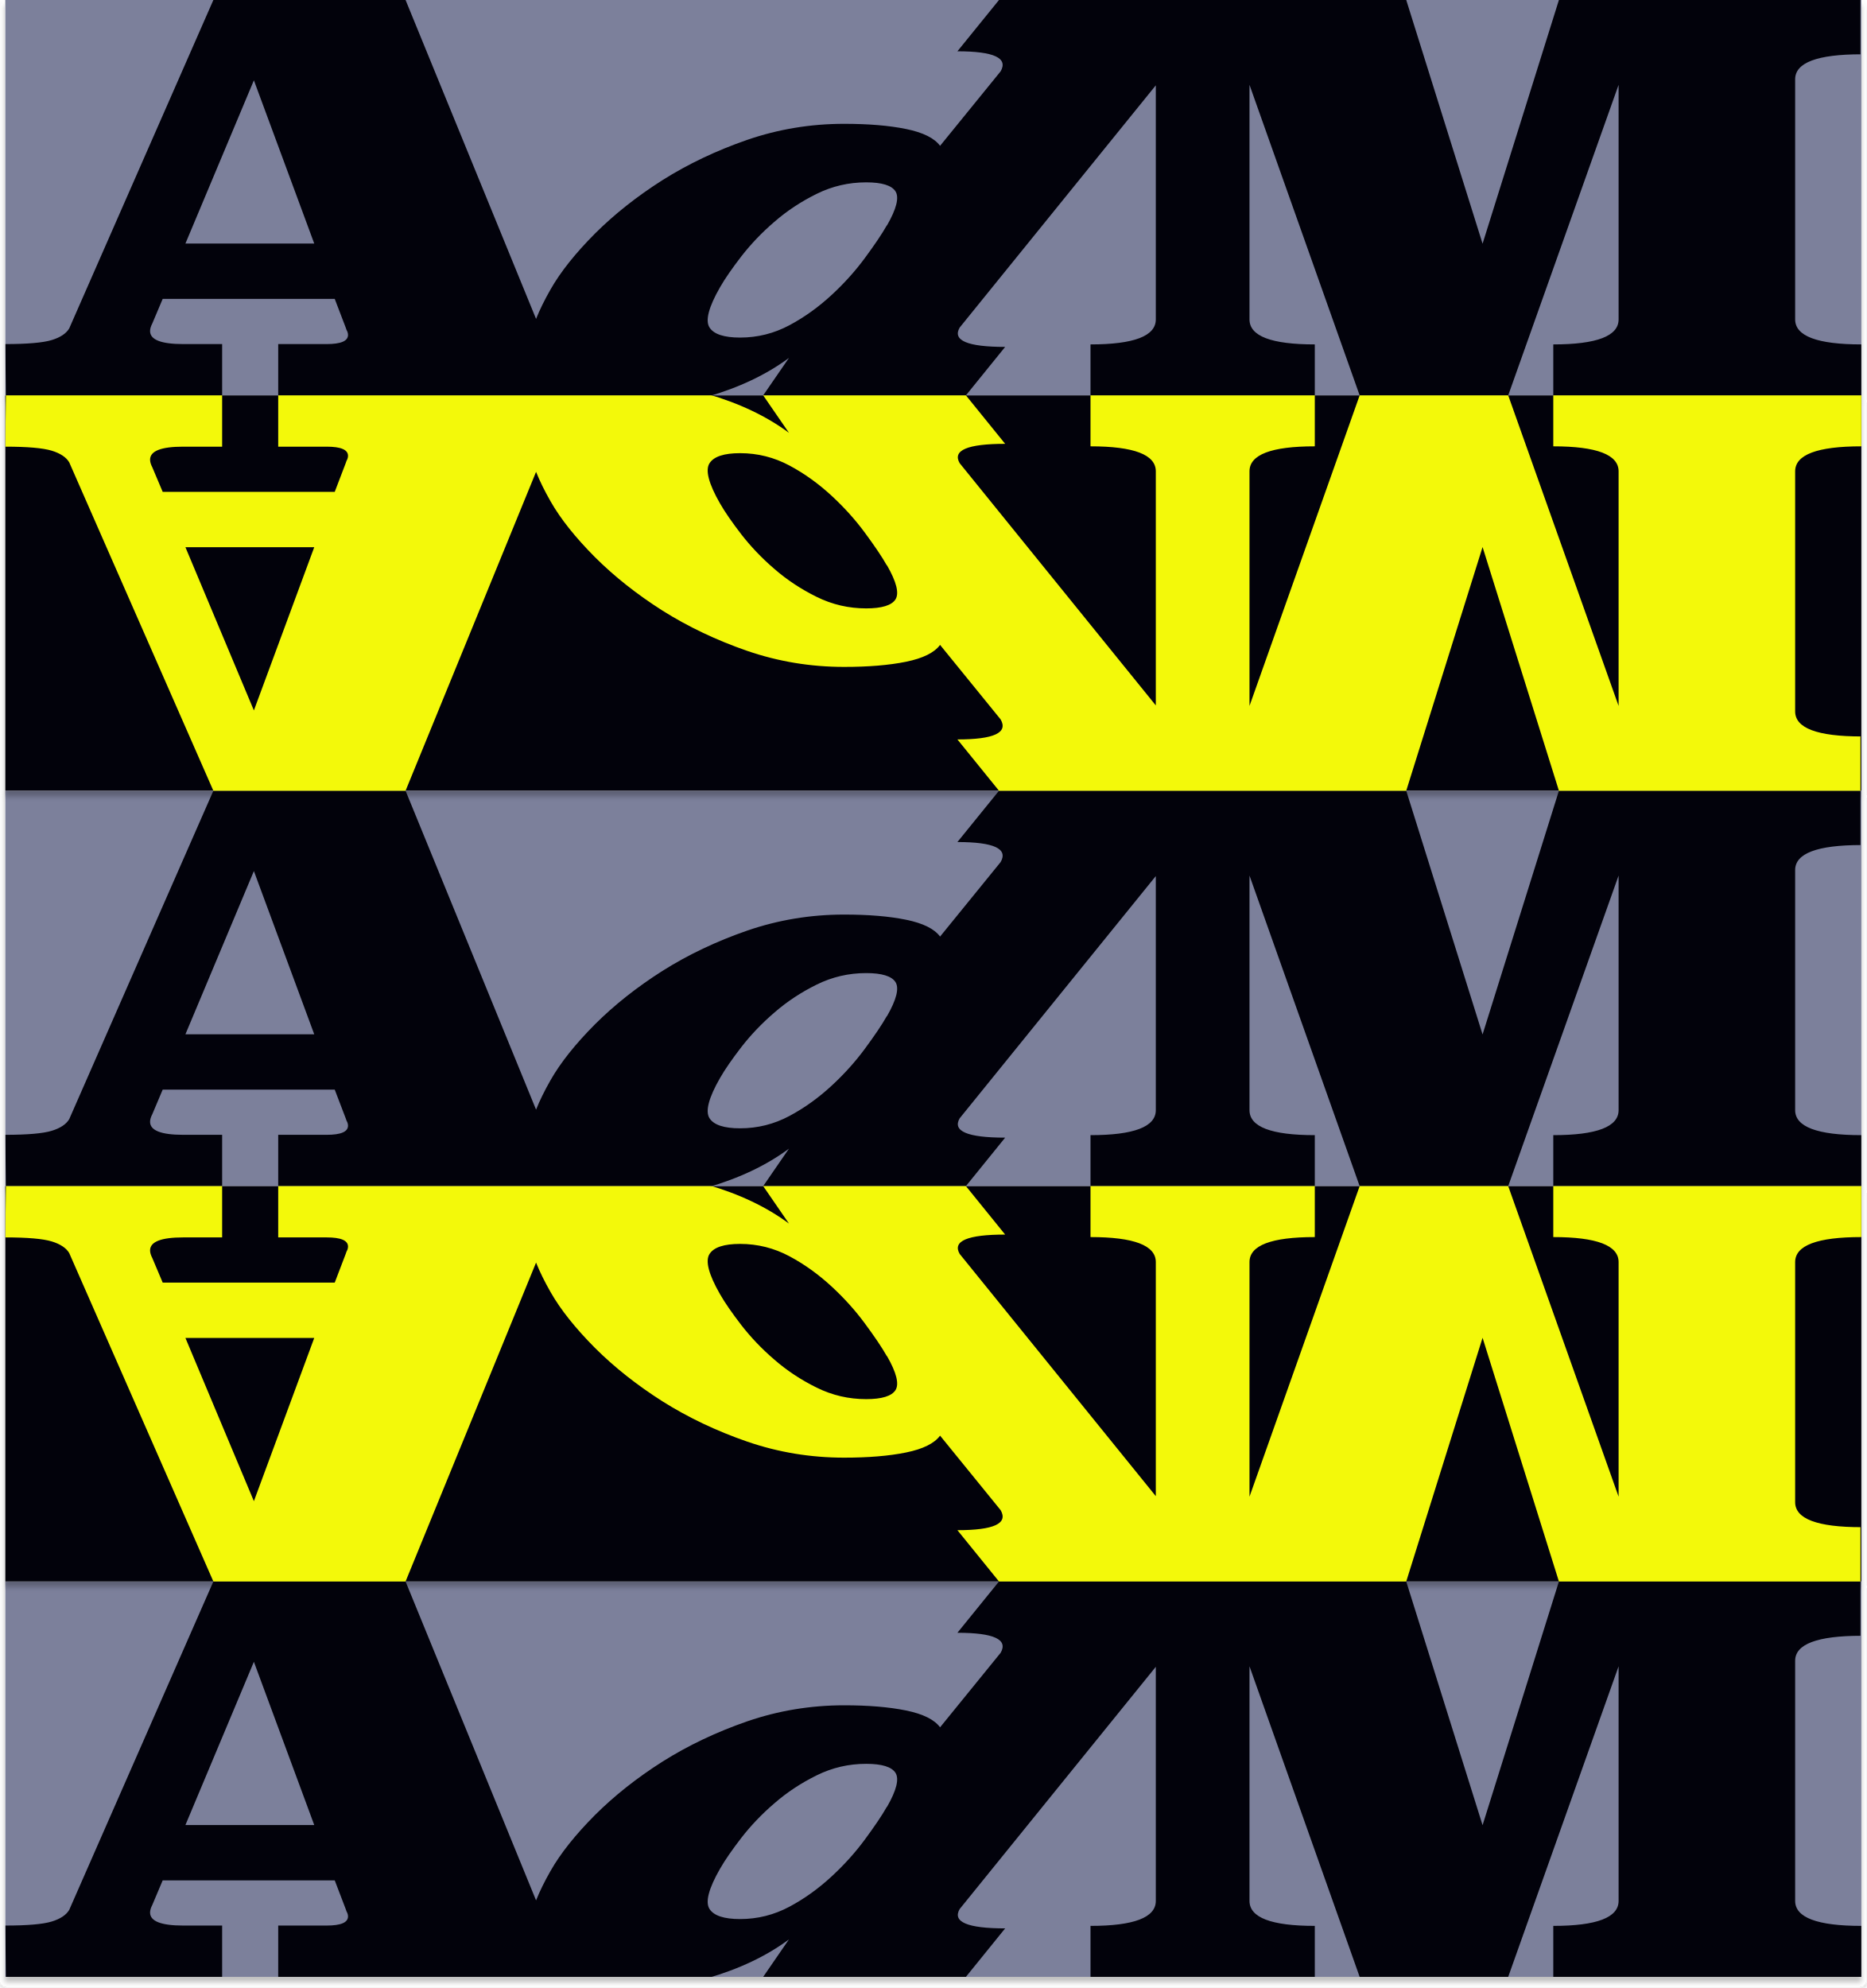
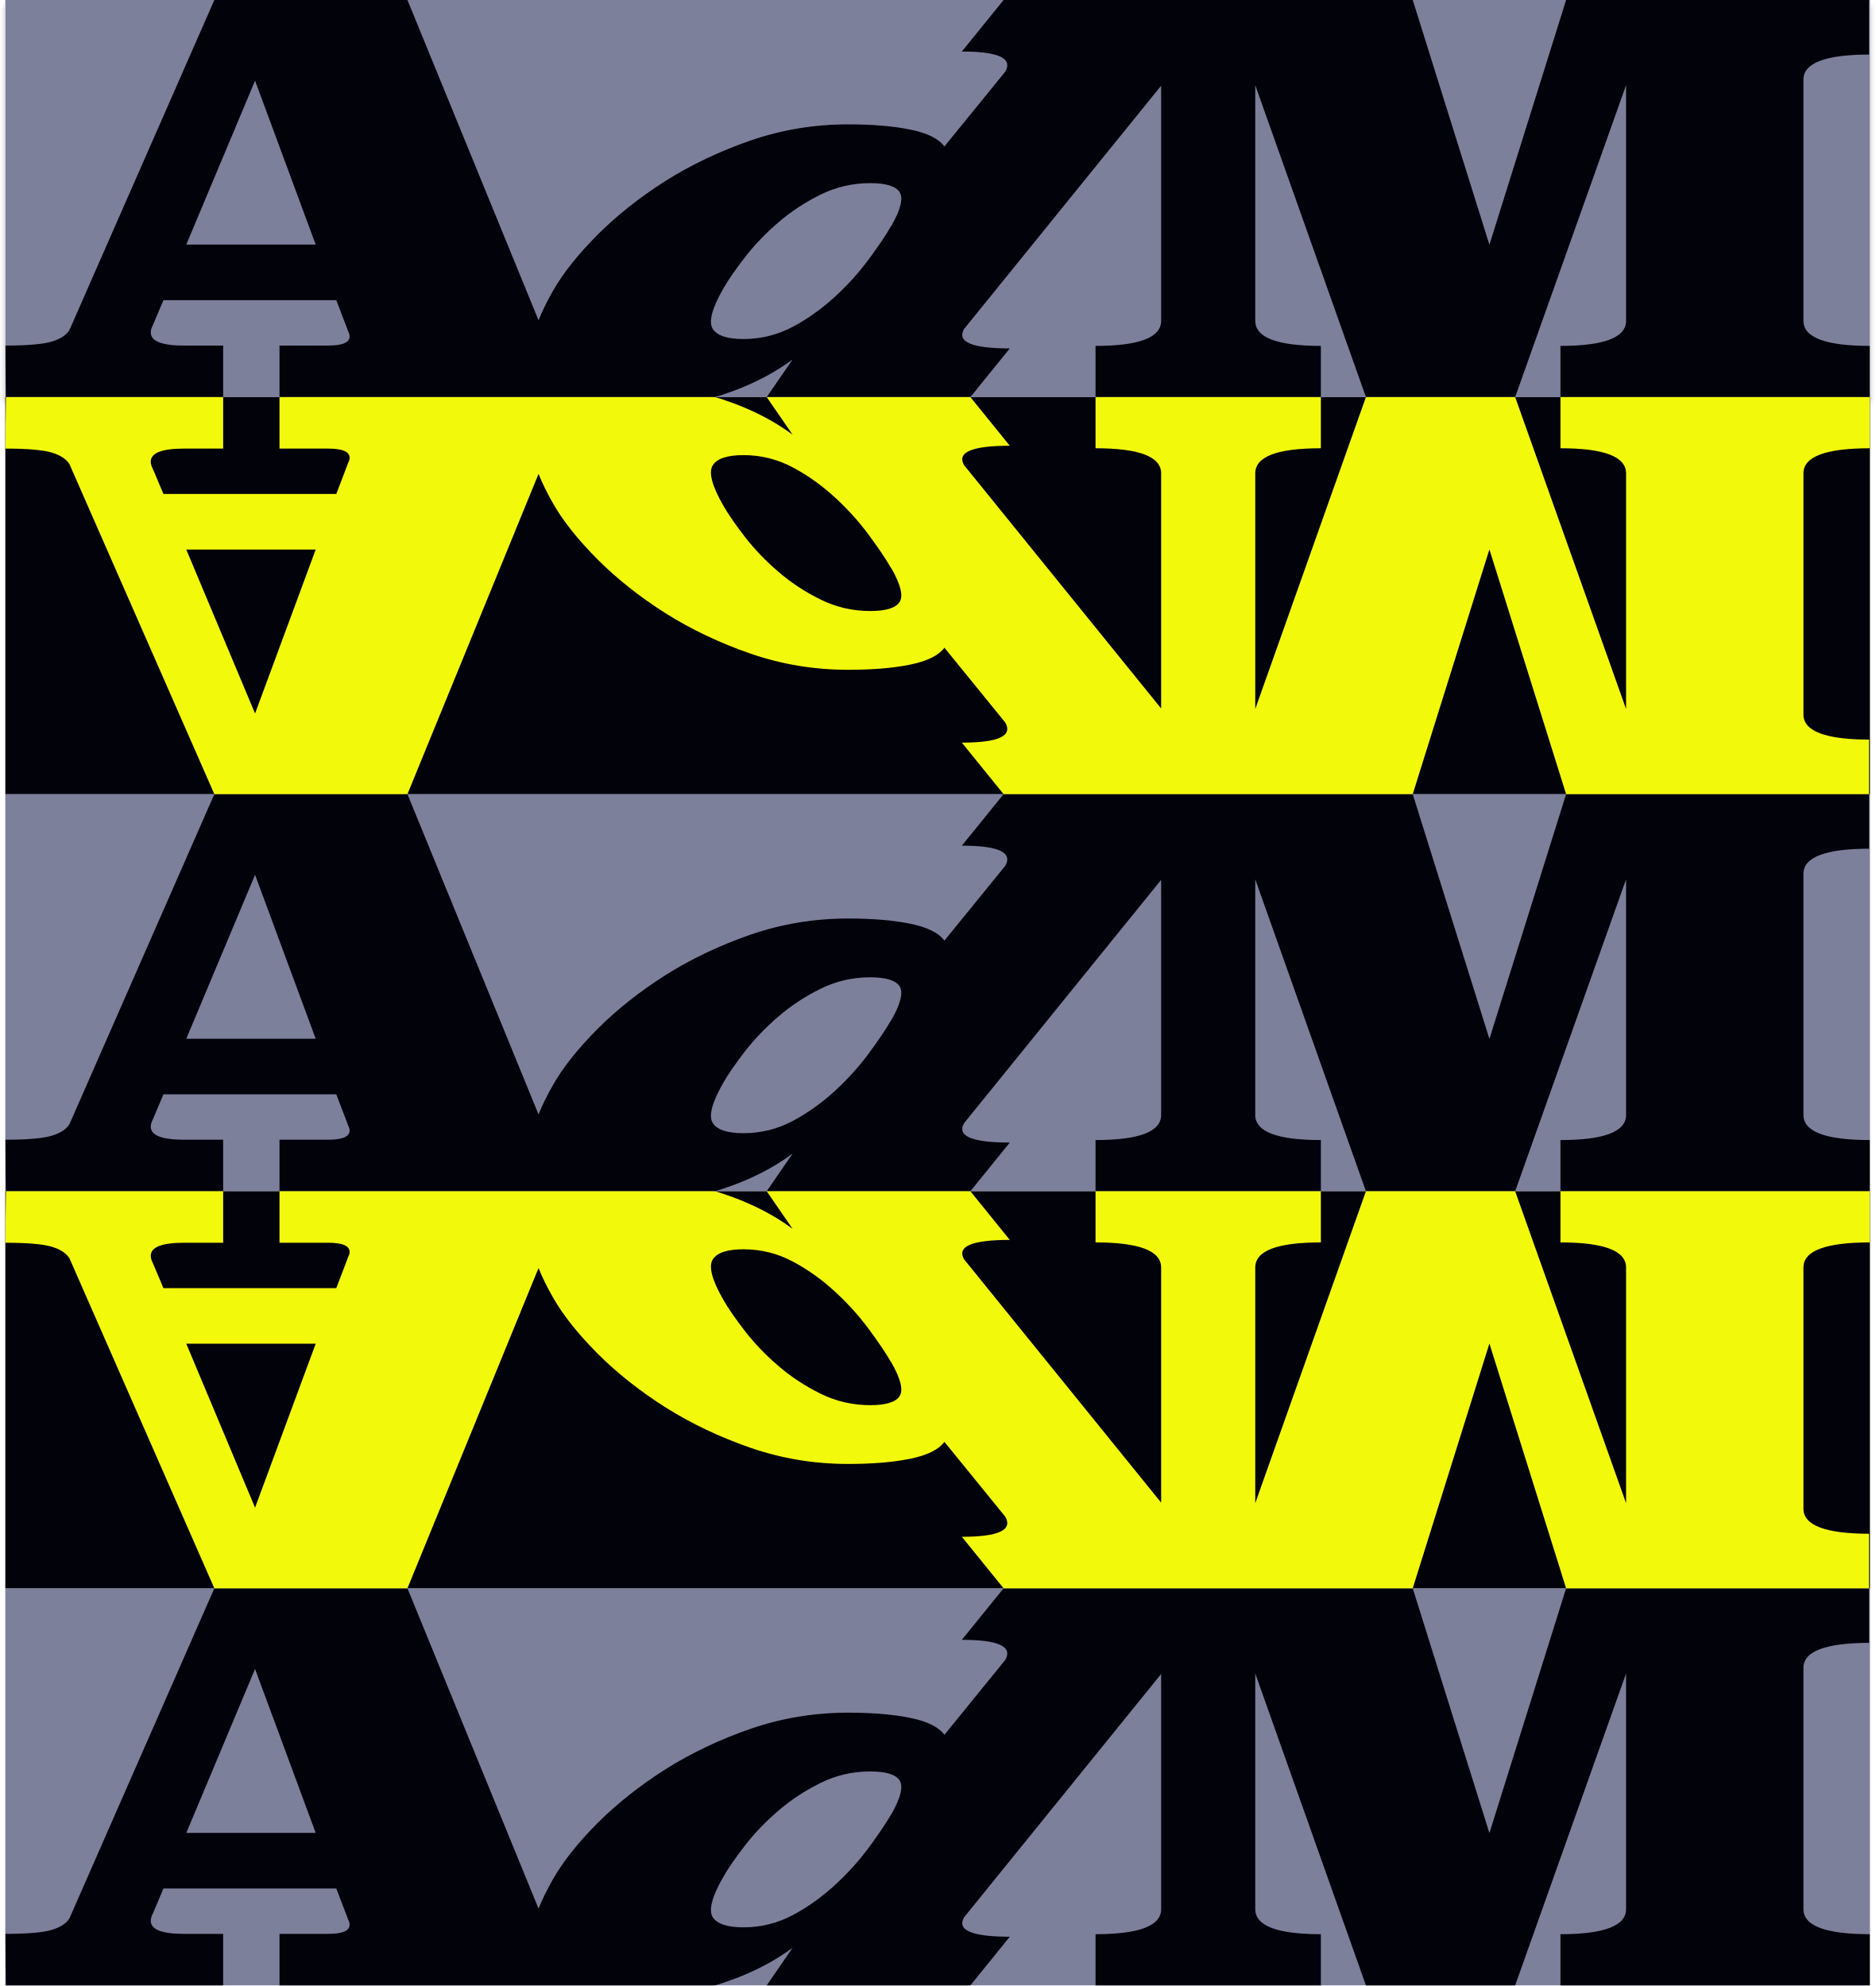
- <svg xmlns="http://www.w3.org/2000/svg" width="1417" height="1509" viewBox="0 0 1417 1509" fill="none">
+ <svg xmlns="http://www.w3.org/2000/svg" width="1417" height="1501" viewBox="0 0 1417 1501" fill="none">
+   <rect x="4" y="600.215" width="1408.97" height="300.107" fill="#7C809B" />
+   <mask id="mask0_2905_3272" style="mask-type:alpha" maskUnits="userSpaceOnUse" x="4" y="600" width="1409" height="301">
+     <rect x="4" y="600.215" width="1408.97" height="300.107" fill="#02020B" />
+   </mask>
+   <g mask="url(#mask0_2905_3272)">
+     <path d="M1412.29 641.435L1412.29 598.027L1184.07 598.027L1125.43 785.2L1066.8 598.027L760.113 598.027L726.778 639.157C754.472 639.157 765.413 644.219 759.601 654.343L713.615 710.913C709.341 705.091 700.794 700.789 687.801 698.131C674.809 695.473 659.082 694.208 640.79 694.208C615.318 694.208 590.873 698.258 567.281 706.357C543.861 714.456 522.321 724.707 502.833 736.983C483.345 749.385 466.25 762.927 451.548 777.607C436.846 792.414 425.564 806.461 417.871 820.003C413.255 828.102 409.665 835.442 406.93 842.276L306.924 597.9L162.984 597.9L52.55 849.49C50.328 853.286 45.883 856.324 39.216 858.348C32.549 860.373 20.753 861.386 4 861.386L4.513 904.794L168.625 904.794L168.625 861.386L139.051 861.386C122.298 861.386 113.921 858.095 113.921 851.515C113.921 849.869 114.434 847.971 115.631 845.693L123.494 827.09L254.1 827.09L262.477 848.983C262.819 850.122 263.161 851.008 263.674 851.894C264.015 852.78 264.186 853.539 264.186 854.425C264.186 859.108 258.716 861.386 247.946 861.386L211.192 861.386L211.192 904.794L423.512 904.794C425.735 905.806 427.957 906.565 430.521 907.325C440.607 910.236 452.232 911.754 465.224 911.754C488.986 911.754 512.748 908.337 536.852 901.377C560.956 894.416 581.641 884.672 598.907 871.89L576.171 904.92L729.513 904.92L763.02 863.537C734.3 863.537 722.846 858.602 728.488 848.857L877.385 664.974L877.385 842.656C877.385 855.311 860.803 861.639 827.81 861.639L827.81 905.047L998.076 905.047L998.076 861.639C964.912 861.639 948.501 855.311 948.501 842.656L948.501 664.594L1033.8 905.047L1143.21 905.047L1228.69 664.594L1228.69 842.656C1228.69 855.311 1212.11 861.639 1179.11 861.639L1179.11 905.047L1412.97 905.047L1412.97 861.639C1379.47 861.639 1362.71 855.311 1362.71 842.656L1362.71 660.418C1362.71 647.762 1379.47 641.435 1412.97 641.435L1412.29 641.435ZM140.76 785.074L192.729 661.177L238.544 785.074L140.931 785.074L140.76 785.074ZM673.271 771.153C669.339 778.113 663.697 786.339 656.518 796.084C649.338 805.828 640.961 815.193 631.217 824.179C621.473 833.164 610.874 840.884 599.249 847.085C587.625 853.286 575.145 856.45 561.811 856.45C549.674 856.45 541.81 853.919 538.562 848.73C535.314 843.542 537.878 833.417 546.596 818.231C550.357 811.65 555.828 803.804 562.837 794.692C569.846 785.706 578.051 776.974 587.795 768.622C597.369 760.269 608.139 753.182 619.934 747.361C631.73 741.539 644.209 738.628 657.543 738.628C669.339 738.628 676.861 740.906 679.767 745.462C682.673 750.018 680.622 758.624 673.271 771.406L673.271 771.153Z" fill="#02020B" />
+   </g>
  <g filter="url(#filter0_d_2905_3272)">
-     <g filter="url(#filter1_d_2905_3272)">
-       <rect x="4" y="600.215" width="1408.97" height="300.107" fill="#7C809B" />
-       <mask id="mask0_2905_3272" style="mask-type:alpha" maskUnits="userSpaceOnUse" x="4" y="600" width="1409" height="301">
-         <rect x="4" y="600.215" width="1408.97" height="300.107" fill="#02020B" />
-       </mask>
-       <g mask="url(#mask0_2905_3272)">
-         <path d="M1412.29 641.435L1412.29 598.027L1184.07 598.027L1125.43 785.2L1066.8 598.027L760.113 598.027L726.778 639.157C754.472 639.157 765.413 644.219 759.601 654.343L713.615 710.913C709.341 705.091 700.794 700.789 687.801 698.131C674.809 695.473 659.082 694.208 640.79 694.208C615.318 694.208 590.873 698.258 567.281 706.357C543.861 714.456 522.321 724.707 502.833 736.983C483.345 749.385 466.25 762.927 451.548 777.607C436.846 792.414 425.564 806.461 417.871 820.003C413.255 828.102 409.665 835.442 406.93 842.276L306.924 597.9L162.984 597.9L52.55 849.49C50.328 853.286 45.883 856.324 39.216 858.348C32.549 860.373 20.753 861.386 4 861.386L4.513 904.794L168.625 904.794L168.625 861.386L139.051 861.386C122.298 861.386 113.921 858.095 113.921 851.515C113.921 849.869 114.434 847.971 115.631 845.693L123.494 827.09L254.1 827.09L262.477 848.983C262.819 850.122 263.161 851.008 263.674 851.894C264.016 852.78 264.186 853.539 264.186 854.425C264.186 859.108 258.716 861.386 247.946 861.386L211.192 861.386L211.192 904.794L423.512 904.794C425.735 905.806 427.957 906.565 430.521 907.325C440.607 910.236 452.232 911.754 465.224 911.754C488.986 911.754 512.748 908.337 536.852 901.377C560.956 894.416 581.641 884.672 598.907 871.89L576.171 904.92L729.513 904.92L763.02 863.537C734.3 863.537 722.846 858.601 728.488 848.857L877.385 664.974L877.385 842.656C877.385 855.311 860.803 861.639 827.81 861.639L827.81 905.047L998.076 905.047L998.076 861.639C964.912 861.639 948.501 855.311 948.501 842.656L948.501 664.594L1033.8 905.047L1143.21 905.047L1228.69 664.594L1228.69 842.656C1228.69 855.311 1212.11 861.639 1179.11 861.639L1179.11 905.047L1412.97 905.047L1412.97 861.639C1379.47 861.639 1362.71 855.311 1362.71 842.656L1362.71 660.418C1362.71 647.762 1379.47 641.435 1412.97 641.435L1412.29 641.435ZM140.76 785.074L192.729 661.177L238.544 785.074L140.931 785.074L140.76 785.074ZM673.271 771.153C669.339 778.113 663.697 786.339 656.518 796.084C649.338 805.828 640.961 815.193 631.217 824.179C621.473 833.164 610.874 840.884 599.249 847.085C587.625 853.286 575.145 856.45 561.811 856.45C549.674 856.45 541.81 853.919 538.562 848.73C535.314 843.542 537.878 833.417 546.596 818.231C550.357 811.65 555.828 803.804 562.837 794.692C569.846 785.706 578.051 776.974 587.796 768.622C597.369 760.269 608.139 753.182 619.934 747.361C631.73 741.539 644.209 738.628 657.543 738.628C669.339 738.628 676.861 740.906 679.767 745.462C682.673 750.018 680.622 758.624 673.271 771.406L673.271 771.153Z" fill="#02020B" />
-       </g>
-     </g>
-     <g filter="url(#filter2_d_2905_3272)">
-       <rect x="4" width="1408.97" height="300.107" fill="#7C809B" />
-       <mask id="mask1_2905_3272" style="mask-type:alpha" maskUnits="userSpaceOnUse" x="4" y="0" width="1409" height="301">
-         <rect x="4" width="1408.97" height="300.107" fill="#02020B" />
-       </mask>
-       <g mask="url(#mask1_2905_3272)">
-         <path d="M1412.29 41.22L1412.29 -2.188L1184.07 -2.188L1125.43 184.985L1066.8 -2.188L760.113 -2.188L726.778 38.942C754.472 38.942 765.413 44.004 759.601 54.128L713.615 110.698C709.341 104.877 700.794 100.574 687.801 97.916C674.809 95.258 659.082 93.993 640.79 93.993C615.318 93.993 590.873 98.043 567.281 106.142C543.861 114.242 522.321 124.492 502.833 136.768C483.345 149.17 466.25 162.712 451.548 177.392C436.846 192.199 425.564 206.246 417.871 219.788C413.255 227.887 409.665 235.227 406.93 242.061L306.924 -2.315L162.984 -2.315L52.55 249.275C50.328 253.071 45.883 256.109 39.216 258.134C32.549 260.158 20.753 261.171 4 261.171L4.513 304.579L168.625 304.579L168.625 261.171L139.051 261.171C122.298 261.171 113.921 257.88 113.921 251.3C113.921 249.654 114.434 247.756 115.631 245.478L123.494 226.875L254.1 226.875L262.477 248.769C262.819 249.908 263.161 250.793 263.674 251.679C264.016 252.565 264.186 253.324 264.186 254.21C264.186 258.893 258.716 261.171 247.946 261.171L211.192 261.171L211.192 304.579L423.512 304.579C425.735 305.591 427.957 306.351 430.521 307.11C440.607 310.021 452.232 311.539 465.224 311.539C488.986 311.539 512.748 308.122 536.852 301.162C560.956 294.201 581.641 284.457 598.907 271.675L576.171 304.705L729.513 304.705L763.02 263.322C734.3 263.322 722.846 258.387 728.488 248.642L877.385 64.759L877.385 242.441C877.385 255.096 860.803 261.424 827.81 261.424L827.81 304.832L998.076 304.832L998.076 261.424C964.912 261.424 948.501 255.096 948.501 242.441L948.501 64.379L1033.8 304.832L1143.21 304.832L1228.69 64.379L1228.69 242.441C1228.69 255.096 1212.11 261.424 1179.11 261.424L1179.11 304.832L1412.97 304.832L1412.97 261.424C1379.47 261.424 1362.71 255.096 1362.71 242.441L1362.71 60.203C1362.71 47.547 1379.47 41.22 1412.97 41.22L1412.29 41.22ZM140.76 184.859L192.729 60.962L238.544 184.859L140.931 184.859L140.76 184.859ZM673.271 170.938C669.339 177.898 663.697 186.124 656.518 195.869C649.338 205.614 640.961 214.979 631.217 223.964C621.473 232.949 610.874 240.669 599.249 246.87C587.625 253.071 575.145 256.235 561.811 256.235C549.674 256.235 541.81 253.704 538.562 248.515C535.314 243.327 537.878 233.202 546.596 218.016C550.357 211.435 555.828 203.589 562.837 194.477C569.846 185.491 578.051 176.759 587.796 168.407C597.369 160.054 608.139 152.967 619.934 147.146C631.73 141.324 644.209 138.413 657.543 138.413C669.339 138.413 676.861 140.691 679.767 145.247C682.673 149.803 680.622 158.409 673.271 171.191L673.271 170.938Z" fill="#02020B" />
-       </g>
-     </g>
-     <g filter="url(#filter3_d_2905_3272)">
-       <rect x="4" y="1200.43" width="1408.97" height="300.107" fill="#7C809B" />
-       <mask id="mask2_2905_3272" style="mask-type:alpha" maskUnits="userSpaceOnUse" x="4" y="1200" width="1409" height="301">
-         <rect x="4" y="1200.43" width="1408.97" height="300.107" fill="#02020B" />
-       </mask>
-       <g mask="url(#mask2_2905_3272)">
-         <path d="M1412.29 1241.65L1412.29 1198.24L1184.07 1198.24L1125.43 1385.42L1066.8 1198.24L760.113 1198.24L726.778 1239.37C754.472 1239.37 765.413 1244.43 759.601 1254.56L713.615 1311.13C709.341 1305.31 700.794 1301 687.801 1298.35C674.809 1295.69 659.082 1294.42 640.79 1294.42C615.318 1294.42 590.873 1298.47 567.281 1306.57C543.861 1314.67 522.321 1324.92 502.833 1337.2C483.345 1349.6 466.25 1363.14 451.548 1377.82C436.846 1392.63 425.564 1406.68 417.871 1420.22C413.255 1428.32 409.665 1435.66 406.93 1442.49L306.924 1198.12L162.984 1198.12L52.55 1449.7C50.328 1453.5 45.883 1456.54 39.216 1458.56C32.549 1460.59 20.753 1461.6 4 1461.6L4.513 1505.01L168.625 1505.01L168.625 1461.6L139.051 1461.6C122.298 1461.6 113.921 1458.31 113.921 1451.73C113.921 1450.08 114.434 1448.19 115.631 1445.91L123.494 1427.3L254.1 1427.3L262.477 1449.2C262.819 1450.34 263.161 1451.22 263.674 1452.11C264.016 1452.99 264.186 1453.75 264.186 1454.64C264.186 1459.32 258.716 1461.6 247.946 1461.6L211.192 1461.6L211.192 1505.01L423.512 1505.01C425.735 1506.02 427.957 1506.78 430.521 1507.54C440.607 1510.45 452.232 1511.97 465.224 1511.97C488.986 1511.97 512.748 1508.55 536.852 1501.59C560.956 1494.63 581.641 1484.89 598.907 1472.1L576.171 1505.14L729.513 1505.14L763.02 1463.75C734.3 1463.75 722.846 1458.82 728.488 1449.07L877.385 1265.19L877.385 1442.87C877.385 1455.53 860.803 1461.85 827.81 1461.85L827.81 1505.26L998.076 1505.26L998.076 1461.85C964.912 1461.85 948.501 1455.53 948.501 1442.87L948.501 1264.81L1033.8 1505.26L1143.21 1505.26L1228.69 1264.81L1228.69 1442.87C1228.69 1455.53 1212.11 1461.85 1179.11 1461.85L1179.11 1505.26L1412.97 1505.26L1412.97 1461.85C1379.47 1461.85 1362.71 1455.53 1362.71 1442.87L1362.71 1260.63C1362.71 1247.98 1379.47 1241.65 1412.97 1241.65L1412.29 1241.65ZM140.76 1385.29L192.729 1261.39L238.544 1385.29L140.931 1385.29L140.76 1385.29ZM673.271 1371.37C669.339 1378.33 663.697 1386.55 656.518 1396.3C649.338 1406.04 640.961 1415.41 631.217 1424.39C621.473 1433.38 610.874 1441.1 599.249 1447.3C587.625 1453.5 575.145 1456.67 561.811 1456.67C549.674 1456.67 541.81 1454.13 538.562 1448.95C535.314 1443.76 537.878 1433.63 546.596 1418.45C550.357 1411.86 555.828 1404.02 562.837 1394.91C569.846 1385.92 578.051 1377.19 587.796 1368.84C597.369 1360.48 608.139 1353.4 619.934 1347.58C631.73 1341.75 644.209 1338.84 657.543 1338.84C669.339 1338.84 676.861 1341.12 679.767 1345.68C682.673 1350.23 680.622 1358.84 673.271 1371.62L673.271 1371.37Z" fill="#02020B" />
-       </g>
-     </g>
-     <g filter="url(#filter4_d_2905_3272)">
-       <rect width="1408.97" height="300.107" transform="matrix(1 -8.29478e-08 -9.21392e-08 -1 4 600.215)" fill="#02020B" />
-       <mask id="mask3_2905_3272" style="mask-type:alpha" maskUnits="userSpaceOnUse" x="4" y="300" width="1409" height="301">
-         <rect width="1408.97" height="300.107" transform="matrix(1 -8.29478e-08 -9.21392e-08 -1 4 600.215)" fill="#02020B" />
-       </mask>
-       <g mask="url(#mask3_2905_3272)">
-         <path d="M1412.29 558.994L1412.29 602.402L1184.07 602.402L1125.43 415.228L1066.8 602.402L760.113 602.402L726.778 561.272C754.472 561.272 765.413 556.21 759.601 546.085L713.615 489.516C709.341 495.337 700.794 499.64 687.801 502.298C674.809 504.955 659.082 506.221 640.79 506.221C615.318 506.221 590.873 502.171 567.281 494.072C543.861 485.972 522.321 475.721 502.833 463.446C483.345 451.043 466.25 437.502 451.548 422.822C436.846 408.015 425.564 393.967 417.871 380.426C413.255 372.327 409.665 364.986 406.93 358.153L306.924 602.529L162.984 602.529L52.55 350.939C50.328 347.142 45.883 344.105 39.216 342.08C32.549 340.055 20.753 339.043 4 339.043L4.513 295.635L168.625 295.635L168.625 339.043L139.051 339.043C122.298 339.043 113.921 342.333 113.921 348.914C113.921 350.559 114.434 352.458 115.631 354.736L123.494 373.339L254.1 373.339L262.477 351.445C262.819 350.306 263.161 349.42 263.674 348.534C264.015 347.649 264.186 346.889 264.186 346.003C264.186 341.321 258.716 339.043 247.946 339.043L211.192 339.043L211.192 295.635L423.512 295.635C425.735 294.622 427.957 293.863 430.521 293.104C440.607 290.193 452.232 288.674 465.224 288.674C488.986 288.674 512.748 292.091 536.852 299.052C560.956 306.012 581.641 315.757 598.907 328.539L576.171 295.508L729.513 295.508L763.02 336.891C734.3 336.891 722.846 341.827 728.488 351.572L877.385 535.455L877.385 357.773C877.385 345.117 860.803 338.79 827.81 338.79L827.81 295.382L998.076 295.382L998.076 338.79C964.912 338.79 948.501 345.117 948.501 357.773L948.501 535.834L1033.8 295.382L1143.21 295.382L1228.69 535.834L1228.69 357.773C1228.69 345.117 1212.11 338.79 1179.11 338.79L1179.11 295.382L1412.97 295.382L1412.97 338.79C1379.47 338.79 1362.71 345.117 1362.71 357.773L1362.71 540.011C1362.71 552.666 1379.47 558.994 1412.97 558.994H1412.29ZM140.76 415.355L192.729 539.251L238.544 415.355L140.931 415.355H140.76ZM673.271 429.276C669.339 422.315 663.697 414.089 656.518 404.345C649.338 394.6 640.961 385.235 631.217 376.25C621.473 367.264 610.874 359.545 599.249 353.343C587.625 347.142 575.145 343.978 561.811 343.978C549.674 343.978 541.81 346.51 538.562 351.698C535.314 356.887 537.878 367.011 546.596 382.198C550.357 388.779 555.828 396.625 562.837 405.737C569.846 414.722 578.051 423.454 587.795 431.807C597.369 440.16 608.139 447.247 619.934 453.068C631.73 458.89 644.209 461.8 657.543 461.8C669.339 461.8 676.861 459.522 679.767 454.966C682.673 450.41 680.622 441.805 673.271 429.023V429.276Z" fill="#F3F90A" />
-       </g>
-     </g>
-     <g filter="url(#filter5_d_2905_3272)">
-       <rect width="1408.97" height="300.107" transform="matrix(1 -8.29478e-08 -9.21392e-08 -1 4 1200.43)" fill="#02020B" />
-       <mask id="mask4_2905_3272" style="mask-type:alpha" maskUnits="userSpaceOnUse" x="4" y="900" width="1409" height="301">
-         <rect width="1408.97" height="300.107" transform="matrix(1 -8.29478e-08 -9.21392e-08 -1 4 1200.43)" fill="#02020B" />
-       </mask>
-       <g mask="url(#mask4_2905_3272)">
-         <path d="M1412.29 1159.21L1412.29 1202.62L1184.07 1202.62L1125.43 1015.44L1066.8 1202.62L760.113 1202.62L726.778 1161.49C754.472 1161.49 765.413 1156.42 759.601 1146.3L713.615 1089.73C709.341 1095.55 700.794 1099.86 687.801 1102.51C674.809 1105.17 659.082 1106.44 640.79 1106.44C615.318 1106.44 590.873 1102.39 567.281 1094.29C543.861 1086.19 522.321 1075.94 502.833 1063.66C483.345 1051.26 466.25 1037.72 451.548 1023.04C436.846 1008.23 425.564 994.182 417.871 980.641C413.255 972.542 409.665 965.202 406.93 958.368L306.924 1202.74L162.984 1202.74L52.55 951.154C50.328 947.357 45.883 944.32 39.216 942.295C32.549 940.27 20.753 939.258 4 939.258L4.513 895.85L168.625 895.85L168.625 939.258L139.051 939.258C122.298 939.258 113.921 942.548 113.921 949.129C113.921 950.774 114.434 952.673 115.631 954.951L123.494 973.554L254.1 973.554L262.477 951.66C262.819 950.521 263.161 949.635 263.674 948.75C264.015 947.864 264.186 947.104 264.186 946.218C264.186 941.536 258.716 939.258 247.946 939.258L211.192 939.258L211.192 895.85L423.512 895.85C425.735 894.837 427.957 894.078 430.521 893.319C440.607 890.408 452.232 888.889 465.224 888.889C488.986 888.889 512.748 892.306 536.852 899.267C560.956 906.227 581.641 915.972 598.907 928.754L576.171 895.723L729.513 895.723L763.02 937.107C734.3 937.107 722.846 942.042 728.488 951.787L877.385 1135.67L877.385 957.988C877.385 945.333 860.803 939.005 827.81 939.005L827.81 895.597L998.076 895.597L998.076 939.005C964.912 939.005 948.501 945.333 948.501 957.988L948.501 1136.05L1033.8 895.597L1143.21 895.597L1228.69 1136.05L1228.69 957.988C1228.69 945.333 1212.11 939.005 1179.11 939.005L1179.11 895.597L1412.97 895.597L1412.97 939.005C1379.47 939.005 1362.71 945.333 1362.71 957.988L1362.71 1140.23C1362.71 1152.88 1379.47 1159.21 1412.97 1159.21H1412.29ZM140.76 1015.57L192.729 1139.47L238.544 1015.57L140.931 1015.57H140.76ZM673.271 1029.49C669.339 1022.53 663.697 1014.3 656.518 1004.56C649.338 994.815 640.961 985.45 631.217 976.465C621.473 967.48 610.874 959.76 599.249 953.559C587.625 947.357 575.145 944.194 561.811 944.194C549.674 944.194 541.81 946.725 538.562 951.913C535.314 957.102 537.878 967.226 546.596 982.413C550.357 988.994 555.828 996.84 562.837 1005.95C569.846 1014.94 578.051 1023.67 587.795 1032.02C597.369 1040.37 608.139 1047.46 619.934 1053.28C631.73 1059.1 644.209 1062.02 657.543 1062.02C669.339 1062.02 676.861 1059.74 679.767 1055.18C682.673 1050.63 680.622 1042.02 673.271 1029.24V1029.49Z" fill="#F3F90A" />
-       </g>
+     <rect x="4" width="1408.97" height="300.107" fill="#7C809B" />
+     <mask id="mask1_2905_3272" style="mask-type:alpha" maskUnits="userSpaceOnUse" x="4" y="0" width="1409" height="301">
+       <rect x="4" width="1408.97" height="300.107" fill="#02020B" />
+     </mask>
+     <g mask="url(#mask1_2905_3272)">
+       <path d="M1412.29 41.22L1412.29 -2.188L1184.07 -2.188L1125.43 184.985L1066.8 -2.188L760.113 -2.188L726.778 38.942C754.472 38.942 765.413 44.004 759.601 54.128L713.615 110.698C709.341 104.877 700.794 100.574 687.801 97.916C674.809 95.258 659.082 93.993 640.79 93.993C615.318 93.993 590.873 98.043 567.281 106.142C543.861 114.242 522.321 124.492 502.833 136.768C483.345 149.17 466.25 162.712 451.548 177.392C436.846 192.199 425.564 206.246 417.871 219.788C413.255 227.887 409.665 235.227 406.93 242.061L306.924 -2.315L162.984 -2.315L52.55 249.275C50.328 253.071 45.883 256.109 39.216 258.134C32.549 260.158 20.753 261.171 4 261.171L4.513 304.579L168.625 304.579L168.625 261.171L139.051 261.171C122.298 261.171 113.921 257.88 113.921 251.3C113.921 249.654 114.434 247.756 115.631 245.478L123.494 226.875L254.1 226.875L262.477 248.769C262.819 249.908 263.161 250.793 263.674 251.679C264.015 252.565 264.186 253.324 264.186 254.21C264.186 258.893 258.716 261.171 247.946 261.171L211.192 261.171L211.192 304.579L423.512 304.579C425.735 305.591 427.957 306.351 430.521 307.11C440.607 310.021 452.232 311.539 465.224 311.539C488.986 311.539 512.748 308.122 536.852 301.162C560.956 294.201 581.641 284.457 598.907 271.675L576.171 304.705L729.513 304.705L763.02 263.322C734.3 263.322 722.846 258.387 728.488 248.642L877.385 64.759L877.385 242.441C877.385 255.096 860.803 261.424 827.81 261.424L827.81 304.832L998.076 304.832L998.076 261.424C964.912 261.424 948.501 255.096 948.501 242.441L948.501 64.379L1033.8 304.832L1143.21 304.832L1228.69 64.379L1228.69 242.441C1228.69 255.096 1212.11 261.424 1179.11 261.424L1179.11 304.832L1412.97 304.832L1412.97 261.424C1379.47 261.424 1362.71 255.096 1362.71 242.441L1362.71 60.203C1362.71 47.547 1379.47 41.22 1412.97 41.22L1412.29 41.22ZM140.76 184.859L192.729 60.962L238.544 184.859L140.931 184.859L140.76 184.859ZM673.271 170.938C669.339 177.898 663.697 186.124 656.518 195.869C649.338 205.614 640.961 214.979 631.217 223.964C621.473 232.949 610.874 240.669 599.249 246.87C587.625 253.071 575.145 256.235 561.811 256.235C549.674 256.235 541.81 253.704 538.562 248.515C535.314 243.327 537.878 233.202 546.596 218.016C550.357 211.435 555.828 203.589 562.837 194.477C569.846 185.491 578.051 176.759 587.795 168.407C597.369 160.054 608.139 152.967 619.934 147.146C631.73 141.324 644.209 138.413 657.543 138.413C669.339 138.413 676.861 140.691 679.767 145.247C682.673 149.803 680.622 158.409 673.271 171.191L673.271 170.938Z" fill="#02020B" />
    </g>
  </g>
+   <rect x="4" y="1200.43" width="1408.97" height="300.107" fill="#7C809B" />
+   <mask id="mask2_2905_3272" style="mask-type:alpha" maskUnits="userSpaceOnUse" x="4" y="1200" width="1409" height="301">
+     <rect x="4" y="1200.43" width="1408.97" height="300.107" fill="#02020B" />
+   </mask>
+   <g mask="url(#mask2_2905_3272)">
+     <path d="M1412.29 1241.65L1412.29 1198.24L1184.07 1198.24L1125.43 1385.42L1066.8 1198.24L760.113 1198.24L726.778 1239.37C754.472 1239.37 765.413 1244.43 759.601 1254.56L713.615 1311.13C709.341 1305.31 700.794 1301 687.801 1298.35C674.809 1295.69 659.082 1294.42 640.79 1294.42C615.318 1294.42 590.873 1298.47 567.281 1306.57C543.861 1314.67 522.321 1324.92 502.833 1337.2C483.345 1349.6 466.25 1363.14 451.548 1377.82C436.846 1392.63 425.564 1406.68 417.871 1420.22C413.255 1428.32 409.665 1435.66 406.93 1442.49L306.924 1198.12L162.984 1198.12L52.55 1449.7C50.328 1453.5 45.883 1456.54 39.216 1458.56C32.549 1460.59 20.753 1461.6 4 1461.6L4.513 1505.01L168.625 1505.01L168.625 1461.6L139.051 1461.6C122.298 1461.6 113.921 1458.31 113.921 1451.73C113.921 1450.08 114.434 1448.19 115.631 1445.91L123.494 1427.3L254.1 1427.3L262.477 1449.2C262.819 1450.34 263.161 1451.22 263.674 1452.11C264.015 1453 264.186 1453.75 264.186 1454.64C264.186 1459.32 258.716 1461.6 247.946 1461.6L211.192 1461.6L211.192 1505.01L423.512 1505.01C425.735 1506.02 427.957 1506.78 430.521 1507.54C440.607 1510.45 452.232 1511.97 465.224 1511.97C488.986 1511.97 512.748 1508.55 536.852 1501.59C560.956 1494.63 581.641 1484.89 598.907 1472.1L576.171 1505.14L729.513 1505.14L763.02 1463.75C734.3 1463.75 722.846 1458.82 728.488 1449.07L877.385 1265.19L877.385 1442.87C877.385 1455.53 860.803 1461.85 827.81 1461.85L827.81 1505.26L998.076 1505.26L998.076 1461.85C964.912 1461.85 948.501 1455.53 948.501 1442.87L948.501 1264.81L1033.8 1505.26L1143.21 1505.26L1228.69 1264.81L1228.69 1442.87C1228.69 1455.53 1212.11 1461.85 1179.11 1461.85L1179.11 1505.26L1412.97 1505.26L1412.97 1461.85C1379.47 1461.85 1362.71 1455.53 1362.71 1442.87L1362.71 1260.63C1362.71 1247.98 1379.47 1241.65 1412.97 1241.65L1412.29 1241.65ZM140.76 1385.29L192.729 1261.39L238.544 1385.29L140.931 1385.29L140.76 1385.29ZM673.271 1371.37C669.339 1378.33 663.697 1386.55 656.518 1396.3C649.338 1406.04 640.961 1415.41 631.217 1424.39C621.473 1433.38 610.874 1441.1 599.249 1447.3C587.625 1453.5 575.145 1456.67 561.811 1456.67C549.674 1456.67 541.81 1454.13 538.562 1448.95C535.314 1443.76 537.878 1433.63 546.596 1418.45C550.357 1411.86 555.828 1404.02 562.837 1394.91C569.846 1385.92 578.051 1377.19 587.795 1368.84C597.369 1360.48 608.139 1353.4 619.934 1347.58C631.73 1341.75 644.209 1338.84 657.543 1338.84C669.339 1338.84 676.861 1341.12 679.767 1345.68C682.673 1350.23 680.622 1358.84 673.271 1371.62L673.271 1371.37Z" fill="#02020B" />
+   </g>
+   <rect width="1408.97" height="300.107" transform="matrix(1 -8.29478e-08 -9.21392e-08 -1 4 600.215)" fill="#02020B" />
+   <mask id="mask3_2905_3272" style="mask-type:alpha" maskUnits="userSpaceOnUse" x="4" y="300" width="1409" height="301">
+     <rect width="1408.97" height="300.107" transform="matrix(1 -8.29478e-08 -9.21392e-08 -1 4 600.215)" fill="#02020B" />
+   </mask>
+   <g mask="url(#mask3_2905_3272)">
+     <path d="M1412.29 558.994L1412.29 602.402L1184.07 602.402L1125.43 415.228L1066.8 602.402L760.113 602.402L726.778 561.272C754.472 561.272 765.413 556.21 759.601 546.085L713.615 489.516C709.341 495.337 700.794 499.64 687.801 502.298C674.809 504.955 659.082 506.221 640.79 506.221C615.318 506.221 590.873 502.171 567.281 494.072C543.861 485.972 522.321 475.721 502.833 463.446C483.345 451.043 466.25 437.502 451.548 422.822C436.846 408.015 425.564 393.967 417.871 380.426C413.255 372.327 409.665 364.986 406.93 358.153L306.924 602.529L162.984 602.529L52.55 350.939C50.328 347.142 45.883 344.105 39.216 342.08C32.549 340.055 20.753 339.043 4 339.043L4.513 295.635L168.625 295.635L168.625 339.043L139.051 339.043C122.298 339.043 113.921 342.333 113.921 348.914C113.921 350.559 114.434 352.458 115.631 354.736L123.494 373.339L254.1 373.339L262.477 351.445C262.819 350.306 263.161 349.42 263.674 348.534C264.015 347.649 264.186 346.889 264.186 346.003C264.186 341.321 258.716 339.043 247.946 339.043L211.192 339.043L211.192 295.635L423.512 295.635C425.735 294.622 427.957 293.863 430.521 293.104C440.607 290.193 452.232 288.674 465.224 288.674C488.986 288.674 512.748 292.091 536.852 299.052C560.956 306.012 581.641 315.757 598.907 328.539L576.171 295.508L729.513 295.508L763.02 336.891C734.3 336.891 722.846 341.827 728.488 351.572L877.385 535.455L877.385 357.773C877.385 345.117 860.803 338.79 827.81 338.79L827.81 295.382L998.076 295.382L998.076 338.79C964.912 338.79 948.501 345.117 948.501 357.773L948.501 535.834L1033.8 295.382L1143.21 295.382L1228.69 535.834L1228.69 357.773C1228.69 345.117 1212.11 338.79 1179.11 338.79L1179.11 295.382L1412.97 295.382L1412.97 338.79C1379.47 338.79 1362.71 345.117 1362.71 357.773L1362.71 540.011C1362.71 552.666 1379.47 558.994 1412.97 558.994H1412.29ZM140.76 415.355L192.729 539.251L238.544 415.355L140.931 415.355H140.76ZM673.271 429.276C669.339 422.315 663.697 414.089 656.518 404.345C649.338 394.6 640.961 385.235 631.217 376.25C621.473 367.264 610.874 359.545 599.249 353.343C587.625 347.142 575.145 343.978 561.811 343.978C549.674 343.978 541.81 346.51 538.562 351.698C535.314 356.887 537.878 367.011 546.596 382.198C550.357 388.779 555.828 396.625 562.837 405.737C569.846 414.722 578.051 423.454 587.795 431.807C597.369 440.16 608.139 447.247 619.934 453.068C631.73 458.89 644.209 461.8 657.543 461.8C669.339 461.8 676.861 459.522 679.767 454.966C682.673 450.41 680.622 441.805 673.271 429.023V429.276Z" fill="#F3F90A" />
+   </g>
+   <rect width="1408.97" height="300.107" transform="matrix(1 -8.29478e-08 -9.21392e-08 -1 4 1200.43)" fill="#02020B" />
+   <mask id="mask4_2905_3272" style="mask-type:alpha" maskUnits="userSpaceOnUse" x="4" y="900" width="1409" height="301">
+     <rect width="1408.97" height="300.107" transform="matrix(1 -8.29478e-08 -9.21392e-08 -1 4 1200.43)" fill="#02020B" />
+   </mask>
+   <g mask="url(#mask4_2905_3272)">
+     <path d="M1412.29 1159.21L1412.29 1202.62L1184.07 1202.62L1125.43 1015.44L1066.8 1202.62L760.113 1202.62L726.778 1161.49C754.472 1161.49 765.413 1156.42 759.601 1146.3L713.615 1089.73C709.341 1095.55 700.794 1099.86 687.801 1102.51C674.809 1105.17 659.082 1106.44 640.79 1106.44C615.318 1106.44 590.873 1102.39 567.281 1094.29C543.861 1086.19 522.321 1075.94 502.833 1063.66C483.345 1051.26 466.25 1037.72 451.548 1023.04C436.846 1008.23 425.564 994.182 417.871 980.641C413.255 972.542 409.665 965.202 406.93 958.368L306.924 1202.74L162.984 1202.74L52.55 951.154C50.328 947.357 45.883 944.32 39.216 942.295C32.549 940.27 20.753 939.258 4 939.258L4.513 895.85L168.625 895.85L168.625 939.258L139.051 939.258C122.298 939.258 113.921 942.548 113.921 949.129C113.921 950.774 114.434 952.673 115.631 954.951L123.494 973.554L254.1 973.554L262.477 951.66C262.819 950.521 263.161 949.635 263.674 948.75C264.015 947.864 264.186 947.104 264.186 946.218C264.186 941.536 258.716 939.258 247.946 939.258L211.192 939.258L211.192 895.85L423.512 895.85C425.735 894.837 427.957 894.078 430.521 893.319C440.607 890.408 452.232 888.889 465.224 888.889C488.986 888.889 512.748 892.306 536.852 899.267C560.956 906.227 581.641 915.972 598.907 928.754L576.171 895.723L729.513 895.723L763.02 937.107C734.3 937.107 722.846 942.042 728.488 951.787L877.385 1135.67L877.385 957.988C877.385 945.333 860.803 939.005 827.81 939.005L827.81 895.597L998.076 895.597L998.076 939.005C964.912 939.005 948.501 945.333 948.501 957.988L948.501 1136.05L1033.8 895.597L1143.21 895.597L1228.69 1136.05L1228.69 957.988C1228.69 945.333 1212.11 939.005 1179.11 939.005L1179.11 895.597L1412.97 895.597L1412.97 939.005C1379.47 939.005 1362.71 945.333 1362.71 957.988L1362.71 1140.23C1362.71 1152.88 1379.47 1159.21 1412.97 1159.21H1412.29ZM140.76 1015.57L192.729 1139.47L238.544 1015.57L140.931 1015.57H140.76ZM673.271 1029.49C669.339 1022.53 663.697 1014.3 656.518 1004.56C649.338 994.815 640.961 985.45 631.217 976.465C621.473 967.48 610.874 959.76 599.249 953.559C587.625 947.357 575.145 944.194 561.811 944.194C549.674 944.194 541.81 946.725 538.562 951.913C535.314 957.102 537.878 967.226 546.596 982.413C550.357 988.994 555.828 996.84 562.837 1005.95C569.846 1014.94 578.051 1023.67 587.795 1032.02C597.369 1040.37 608.139 1047.46 619.934 1053.28C631.73 1059.1 644.209 1062.02 657.543 1062.02C669.339 1062.02 676.861 1059.74 679.767 1055.18C682.673 1050.63 680.622 1042.02 673.271 1029.24V1029.49Z" fill="#F3F90A" />
+   </g>
  <defs>
-     <filter id="filter0_d_2905_3272" x="0" y="0" width="1416.97" height="1508.54" filterUnits="userSpaceOnUse" color-interpolation-filters="sRGB">
-       <feFlood flood-opacity="0" result="BackgroundImageFix" />
-       <feColorMatrix in="SourceAlpha" type="matrix" values="0 0 0 0 0 0 0 0 0 0 0 0 0 0 0 0 0 0 127 0" result="hardAlpha" />
-       <feOffset dy="4" />
-       <feGaussianBlur stdDeviation="2" />
-       <feComposite in2="hardAlpha" operator="out" />
-       <feColorMatrix type="matrix" values="0 0 0 0 0 0 0 0 0 0 0 0 0 0 0 0 0 0 0.25 0" />
-       <feBlend mode="normal" in2="BackgroundImageFix" result="effect1_dropShadow_2905_3272" />
-       <feBlend mode="normal" in="SourceGraphic" in2="effect1_dropShadow_2905_3272" result="shape" />
-     </filter>
-     <filter id="filter1_d_2905_3272" x="0" y="600.215" width="1416.97" height="308.107" filterUnits="userSpaceOnUse" color-interpolation-filters="sRGB">
-       <feFlood flood-opacity="0" result="BackgroundImageFix" />
-       <feColorMatrix in="SourceAlpha" type="matrix" values="0 0 0 0 0 0 0 0 0 0 0 0 0 0 0 0 0 0 127 0" result="hardAlpha" />
-       <feOffset dy="4" />
-       <feGaussianBlur stdDeviation="2" />
-       <feComposite in2="hardAlpha" operator="out" />
-       <feColorMatrix type="matrix" values="0 0 0 0 0 0 0 0 0 0 0 0 0 0 0 0 0 0 0.25 0" />
-       <feBlend mode="normal" in2="BackgroundImageFix" result="effect1_dropShadow_2905_3272" />
-       <feBlend mode="normal" in="SourceGraphic" in2="effect1_dropShadow_2905_3272" result="shape" />
-     </filter>
-     <filter id="filter2_d_2905_3272" x="0" y="0" width="1416.97" height="308.107" filterUnits="userSpaceOnUse" color-interpolation-filters="sRGB">
-       <feFlood flood-opacity="0" result="BackgroundImageFix" />
-       <feColorMatrix in="SourceAlpha" type="matrix" values="0 0 0 0 0 0 0 0 0 0 0 0 0 0 0 0 0 0 127 0" result="hardAlpha" />
-       <feOffset dy="4" />
-       <feGaussianBlur stdDeviation="2" />
-       <feComposite in2="hardAlpha" operator="out" />
-       <feColorMatrix type="matrix" values="0 0 0 0 0 0 0 0 0 0 0 0 0 0 0 0 0 0 0.25 0" />
-       <feBlend mode="normal" in2="BackgroundImageFix" result="effect1_dropShadow_2905_3272" />
-       <feBlend mode="normal" in="SourceGraphic" in2="effect1_dropShadow_2905_3272" result="shape" />
-     </filter>
-     <filter id="filter3_d_2905_3272" x="0" y="1200.43" width="1416.97" height="308.107" filterUnits="userSpaceOnUse" color-interpolation-filters="sRGB">
-       <feFlood flood-opacity="0" result="BackgroundImageFix" />
-       <feColorMatrix in="SourceAlpha" type="matrix" values="0 0 0 0 0 0 0 0 0 0 0 0 0 0 0 0 0 0 127 0" result="hardAlpha" />
-       <feOffset dy="4" />
-       <feGaussianBlur stdDeviation="2" />
-       <feComposite in2="hardAlpha" operator="out" />
-       <feColorMatrix type="matrix" values="0 0 0 0 0 0 0 0 0 0 0 0 0 0 0 0 0 0 0.25 0" />
-       <feBlend mode="normal" in2="BackgroundImageFix" result="effect1_dropShadow_2905_3272" />
-       <feBlend mode="normal" in="SourceGraphic" in2="effect1_dropShadow_2905_3272" result="shape" />
-     </filter>
-     <filter id="filter4_d_2905_3272" x="0" y="300.107" width="1416.97" height="308.107" filterUnits="userSpaceOnUse" color-interpolation-filters="sRGB">
-       <feFlood flood-opacity="0" result="BackgroundImageFix" />
-       <feColorMatrix in="SourceAlpha" type="matrix" values="0 0 0 0 0 0 0 0 0 0 0 0 0 0 0 0 0 0 127 0" result="hardAlpha" />
-       <feOffset dy="4" />
-       <feGaussianBlur stdDeviation="2" />
-       <feComposite in2="hardAlpha" operator="out" />
-       <feColorMatrix type="matrix" values="0 0 0 0 0 0 0 0 0 0 0 0 0 0 0 0 0 0 0.25 0" />
-       <feBlend mode="normal" in2="BackgroundImageFix" result="effect1_dropShadow_2905_3272" />
-       <feBlend mode="normal" in="SourceGraphic" in2="effect1_dropShadow_2905_3272" result="shape" />
-     </filter>
-     <filter id="filter5_d_2905_3272" x="0" y="900.322" width="1416.97" height="308.108" filterUnits="userSpaceOnUse" color-interpolation-filters="sRGB">
+     <filter id="filter0_d_2905_3272" x="0" y="0" width="1416.97" height="308.107" filterUnits="userSpaceOnUse" color-interpolation-filters="sRGB">
      <feFlood flood-opacity="0" result="BackgroundImageFix" />
      <feColorMatrix in="SourceAlpha" type="matrix" values="0 0 0 0 0 0 0 0 0 0 0 0 0 0 0 0 0 0 127 0" result="hardAlpha" />
      <feOffset dy="4" />
      <feGaussianBlur stdDeviation="2" />
      <feComposite in2="hardAlpha" operator="out" />
      <feColorMatrix type="matrix" values="0 0 0 0 0 0 0 0 0 0 0 0 0 0 0 0 0 0 0.25 0" />
      <feBlend mode="normal" in2="BackgroundImageFix" result="effect1_dropShadow_2905_3272" />
      <feBlend mode="normal" in="SourceGraphic" in2="effect1_dropShadow_2905_3272" result="shape" />
    </filter>
  </defs>
</svg>
